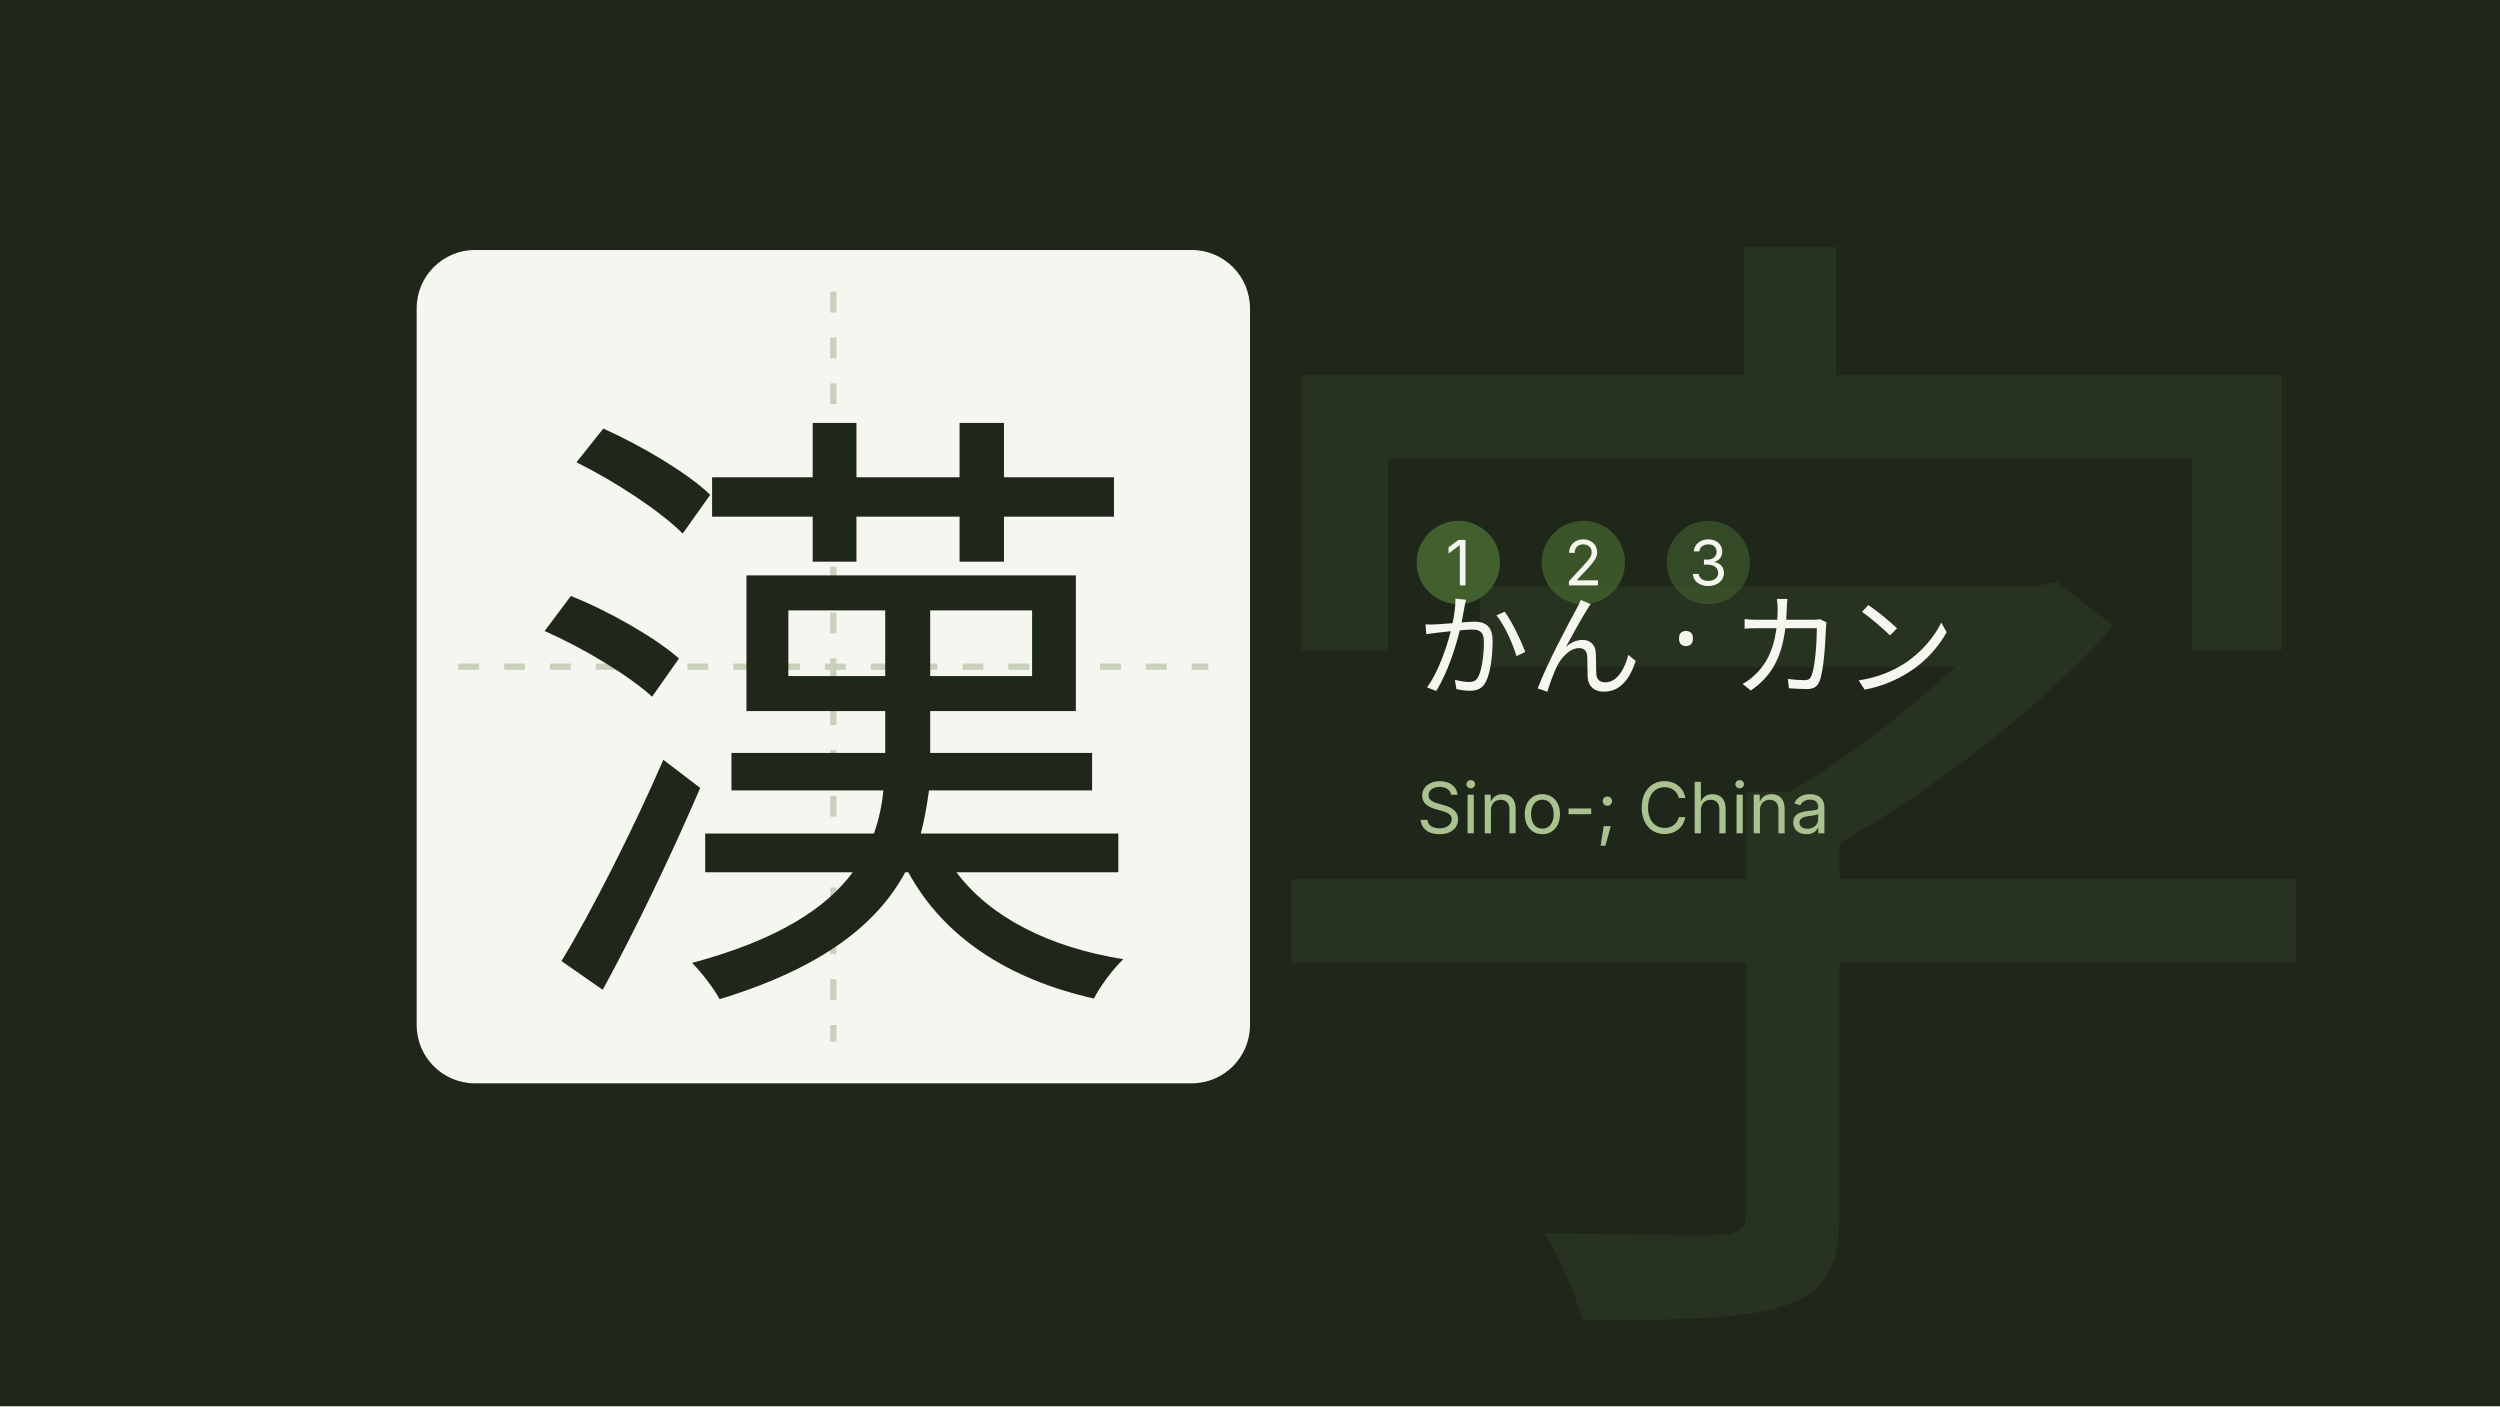
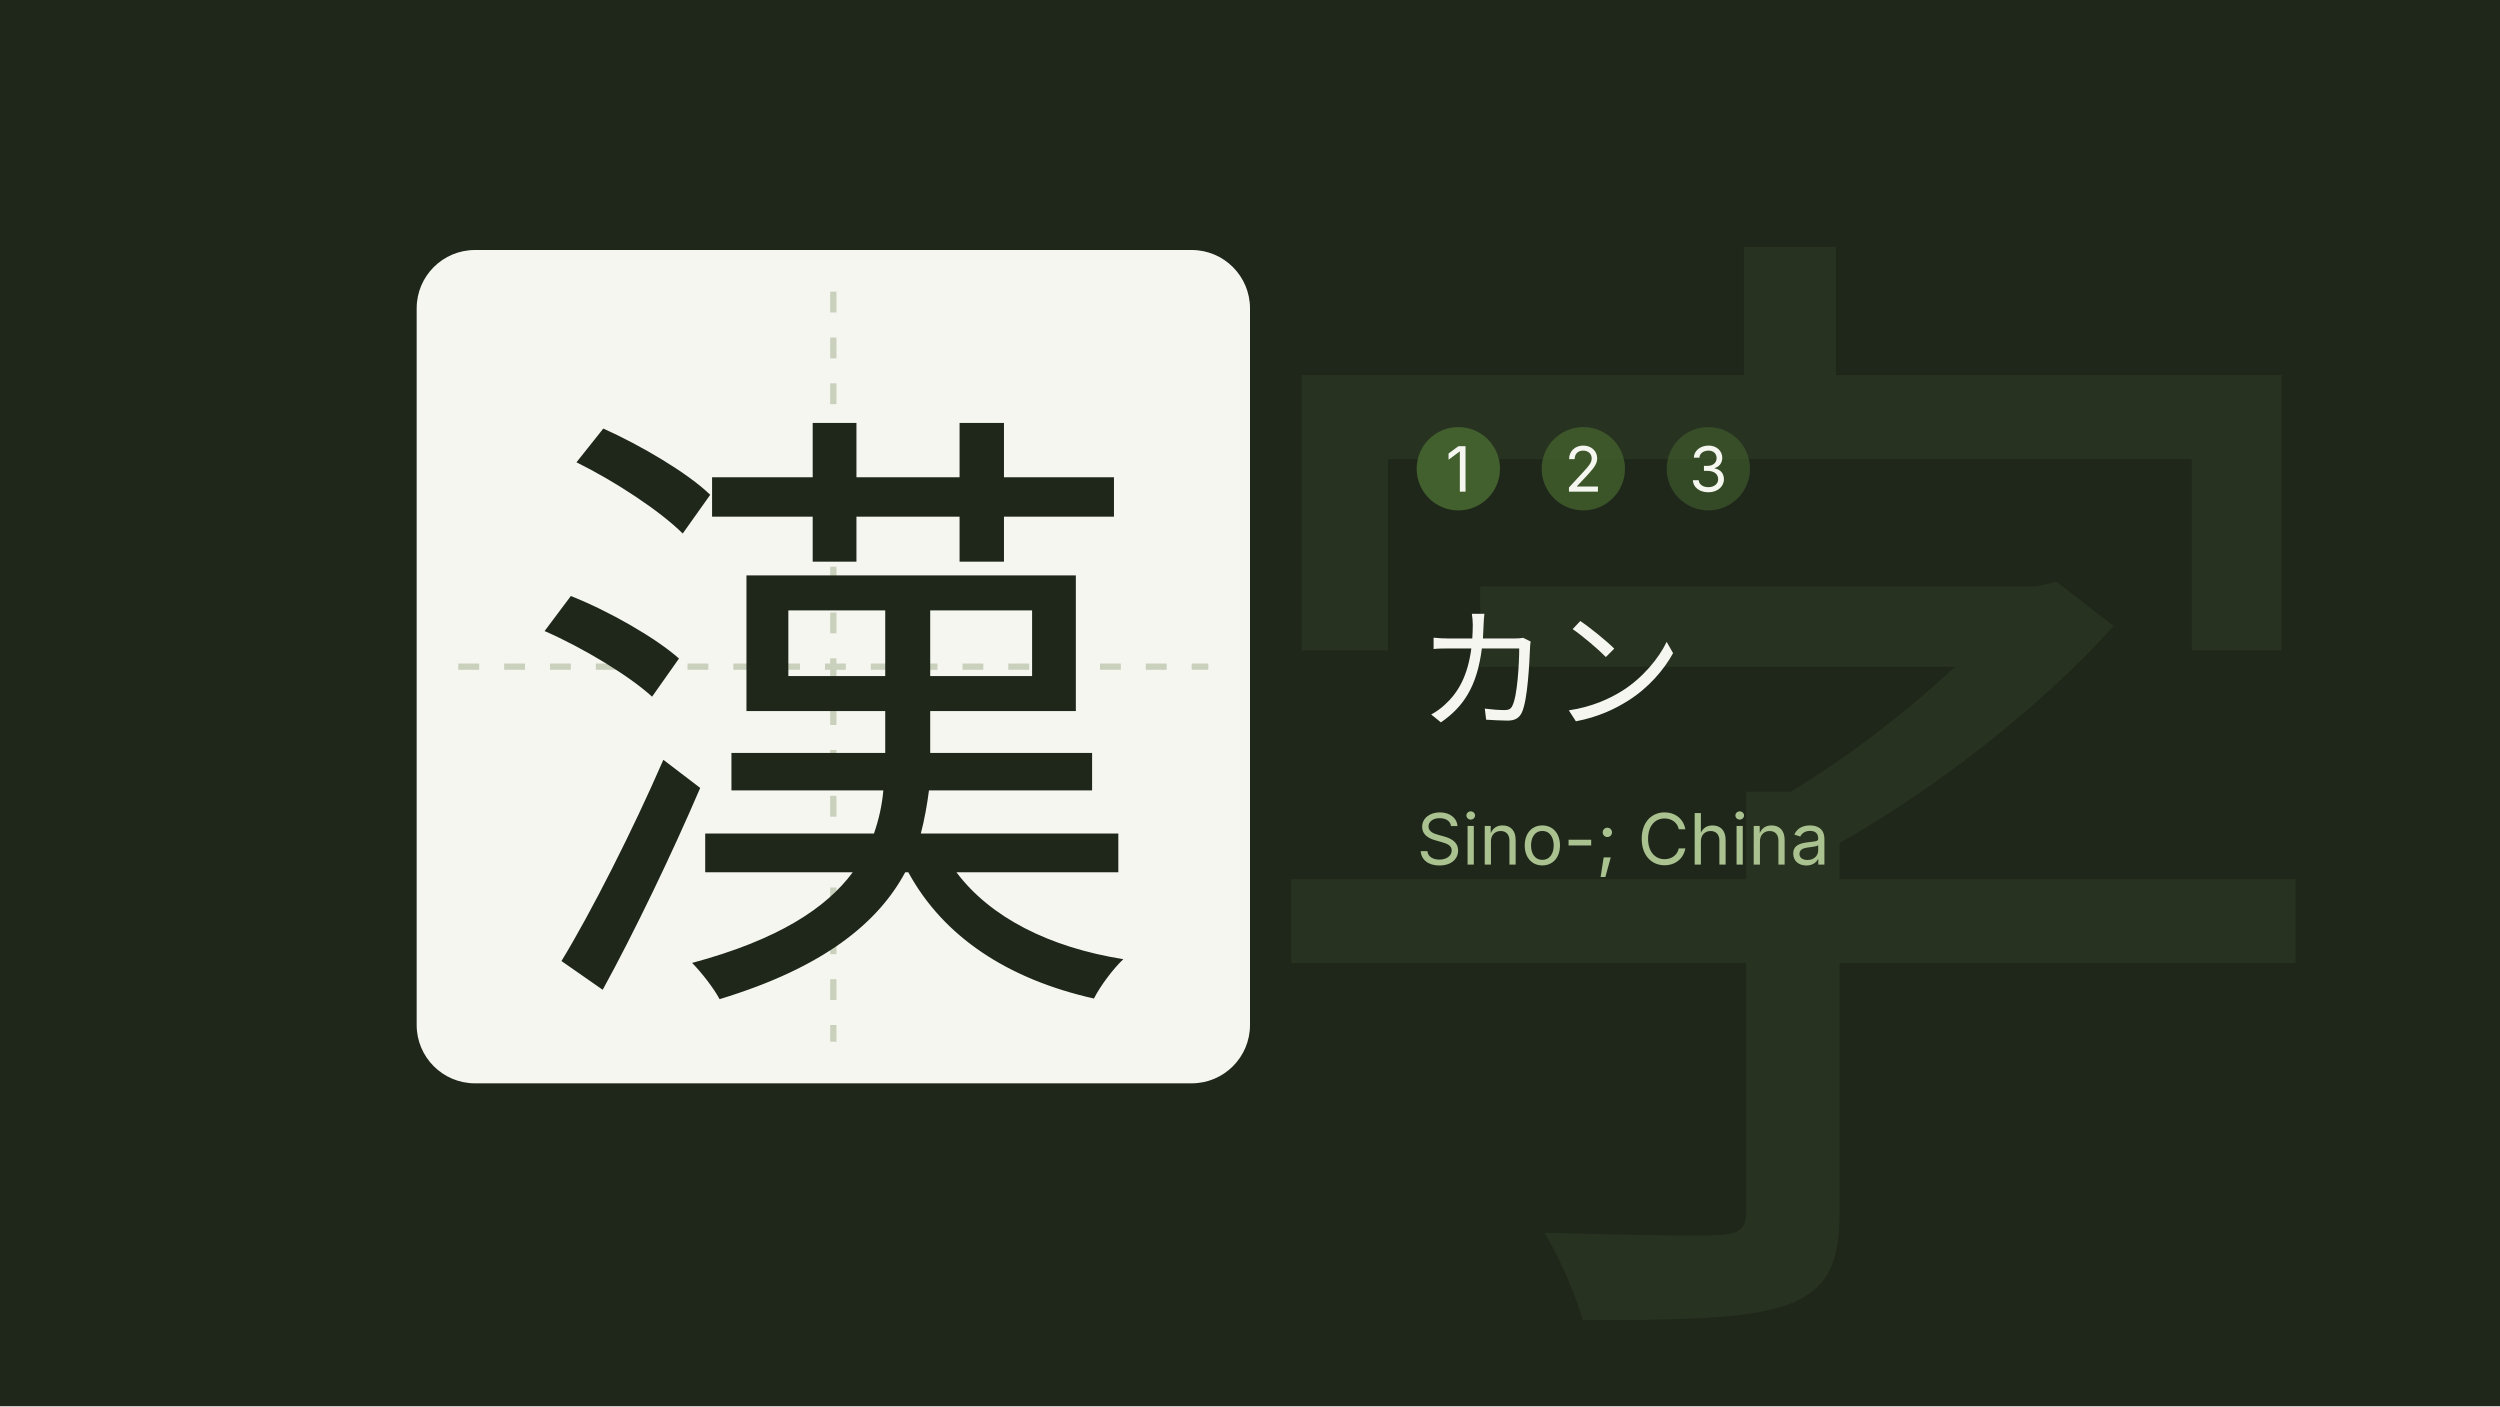
<svg xmlns="http://www.w3.org/2000/svg" viewBox="0 0 1200 675" role="img" aria-label="Kanji Trainer">
  <rect width="1200" height="675" fill="#1f261a" />
  <text x="860" y="590" font-family="Hiragino Mincho ProN, Noto Serif JP, Yu Mincho, serif" font-size="560" fill="#7fa35f" opacity="0.10" text-anchor="middle">字</text>
  <rect x="200" y="120" width="400" height="400" rx="28" fill="#f4f6ef" />
  <line x1="400" y1="140" x2="400" y2="500" stroke="#c9d1bd" stroke-width="3" stroke-dasharray="10 12" />
  <line x1="220" y1="320" x2="580" y2="320" stroke="#c9d1bd" stroke-width="3" stroke-dasharray="10 12" />
  <text x="400" y="455" font-family="Hiragino Sans, Noto Sans JP, Yu Gothic, sans-serif" font-size="300" font-weight="500" fill="#1f261a" text-anchor="middle">漢</text>
-   <g transform="translate(680, 250)" font-family="Inter, Helvetica, Arial, sans-serif" font-size="30" fill="#f4f6ef">
+   <g transform="translate(680, 205)" font-family="Inter, Helvetica, Arial, sans-serif" font-size="30" fill="#f4f6ef">
    <circle cx="20" cy="20" r="20" fill="#42602d" />
    <text x="20" y="31" text-anchor="middle">1</text>
    <circle cx="80" cy="20" r="20" fill="#42602d" opacity="0.8" />
    <text x="80" y="31" text-anchor="middle">2</text>
    <circle cx="140" cy="20" r="20" fill="#42602d" opacity="0.6" />
    <text x="140" y="31" text-anchor="middle">3</text>
  </g>
-   <g transform="translate(680, 330)" font-family="Hiragino Sans, Noto Sans JP, sans-serif" fill="#f4f6ef">
-     <text font-size="54">かん · カン</text>
+   <g transform="translate(680, 345)" font-family="Hiragino Sans, Noto Sans JP, sans-serif" fill="#f4f6ef">
+     <text font-size="64">カン</text>
    <text y="70" font-size="34" fill="#a9c28f" font-family="Inter, Helvetica, Arial, sans-serif">Sino-; China</text>
  </g>
</svg>
